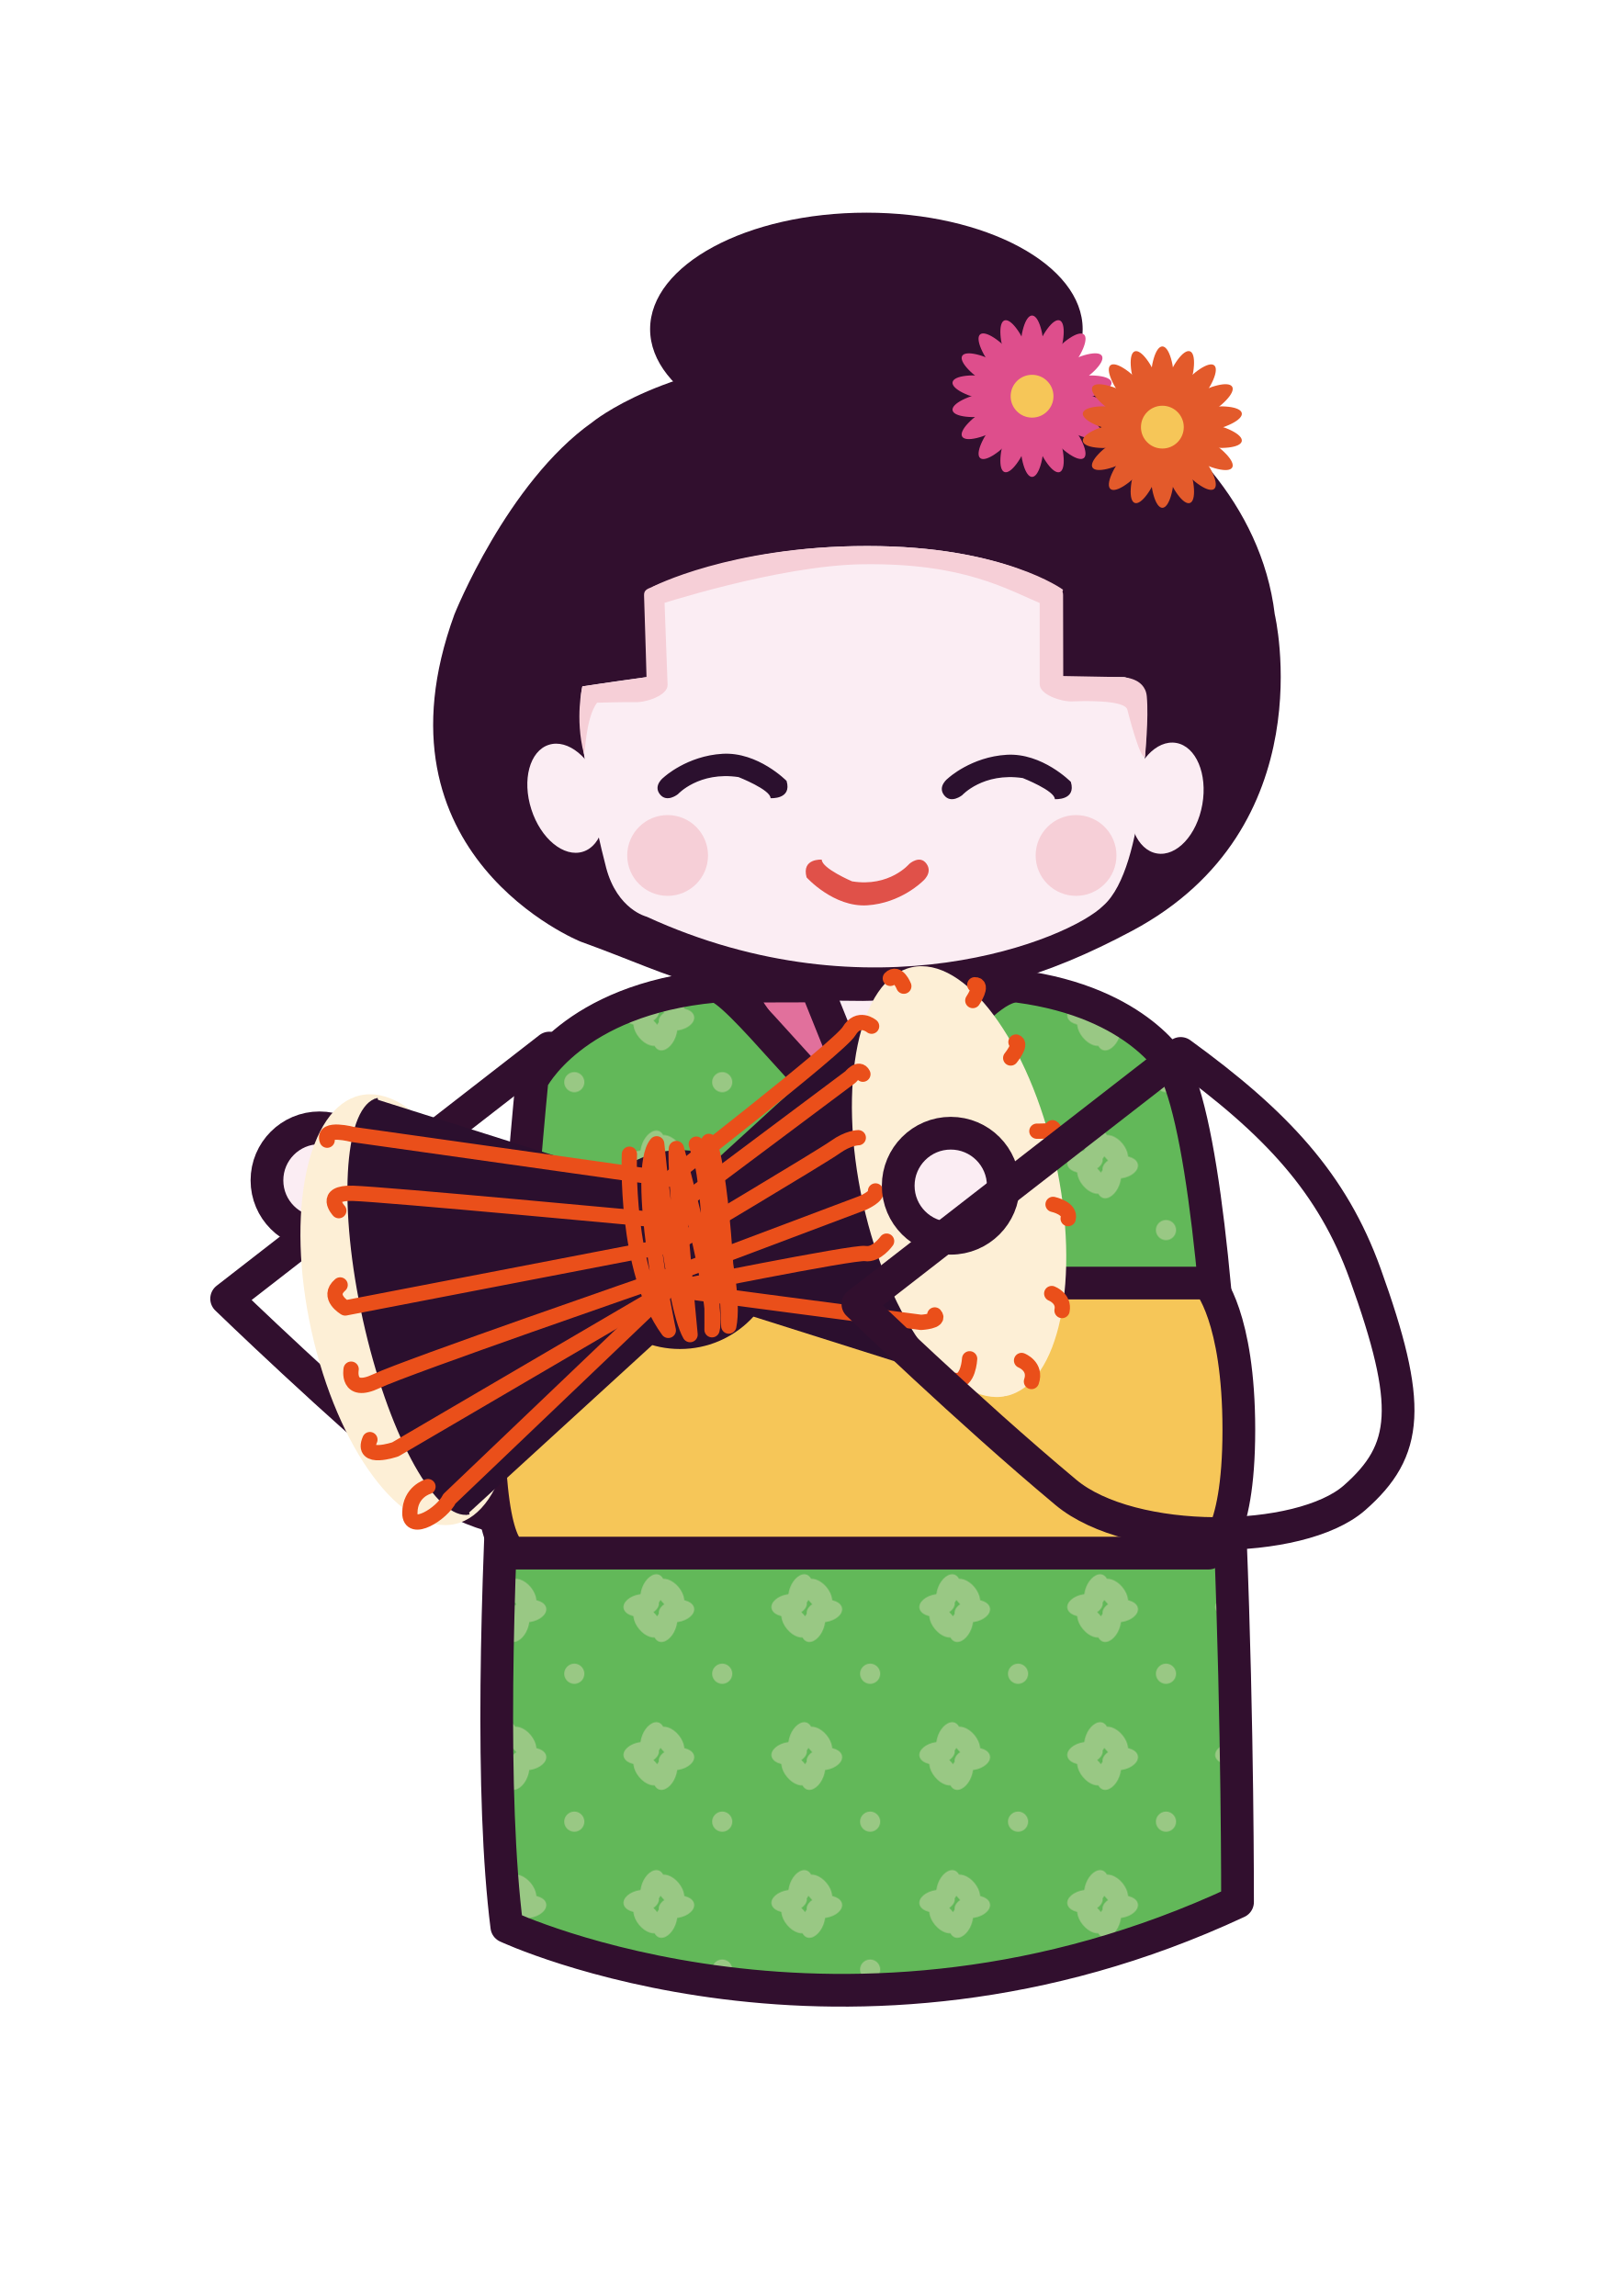
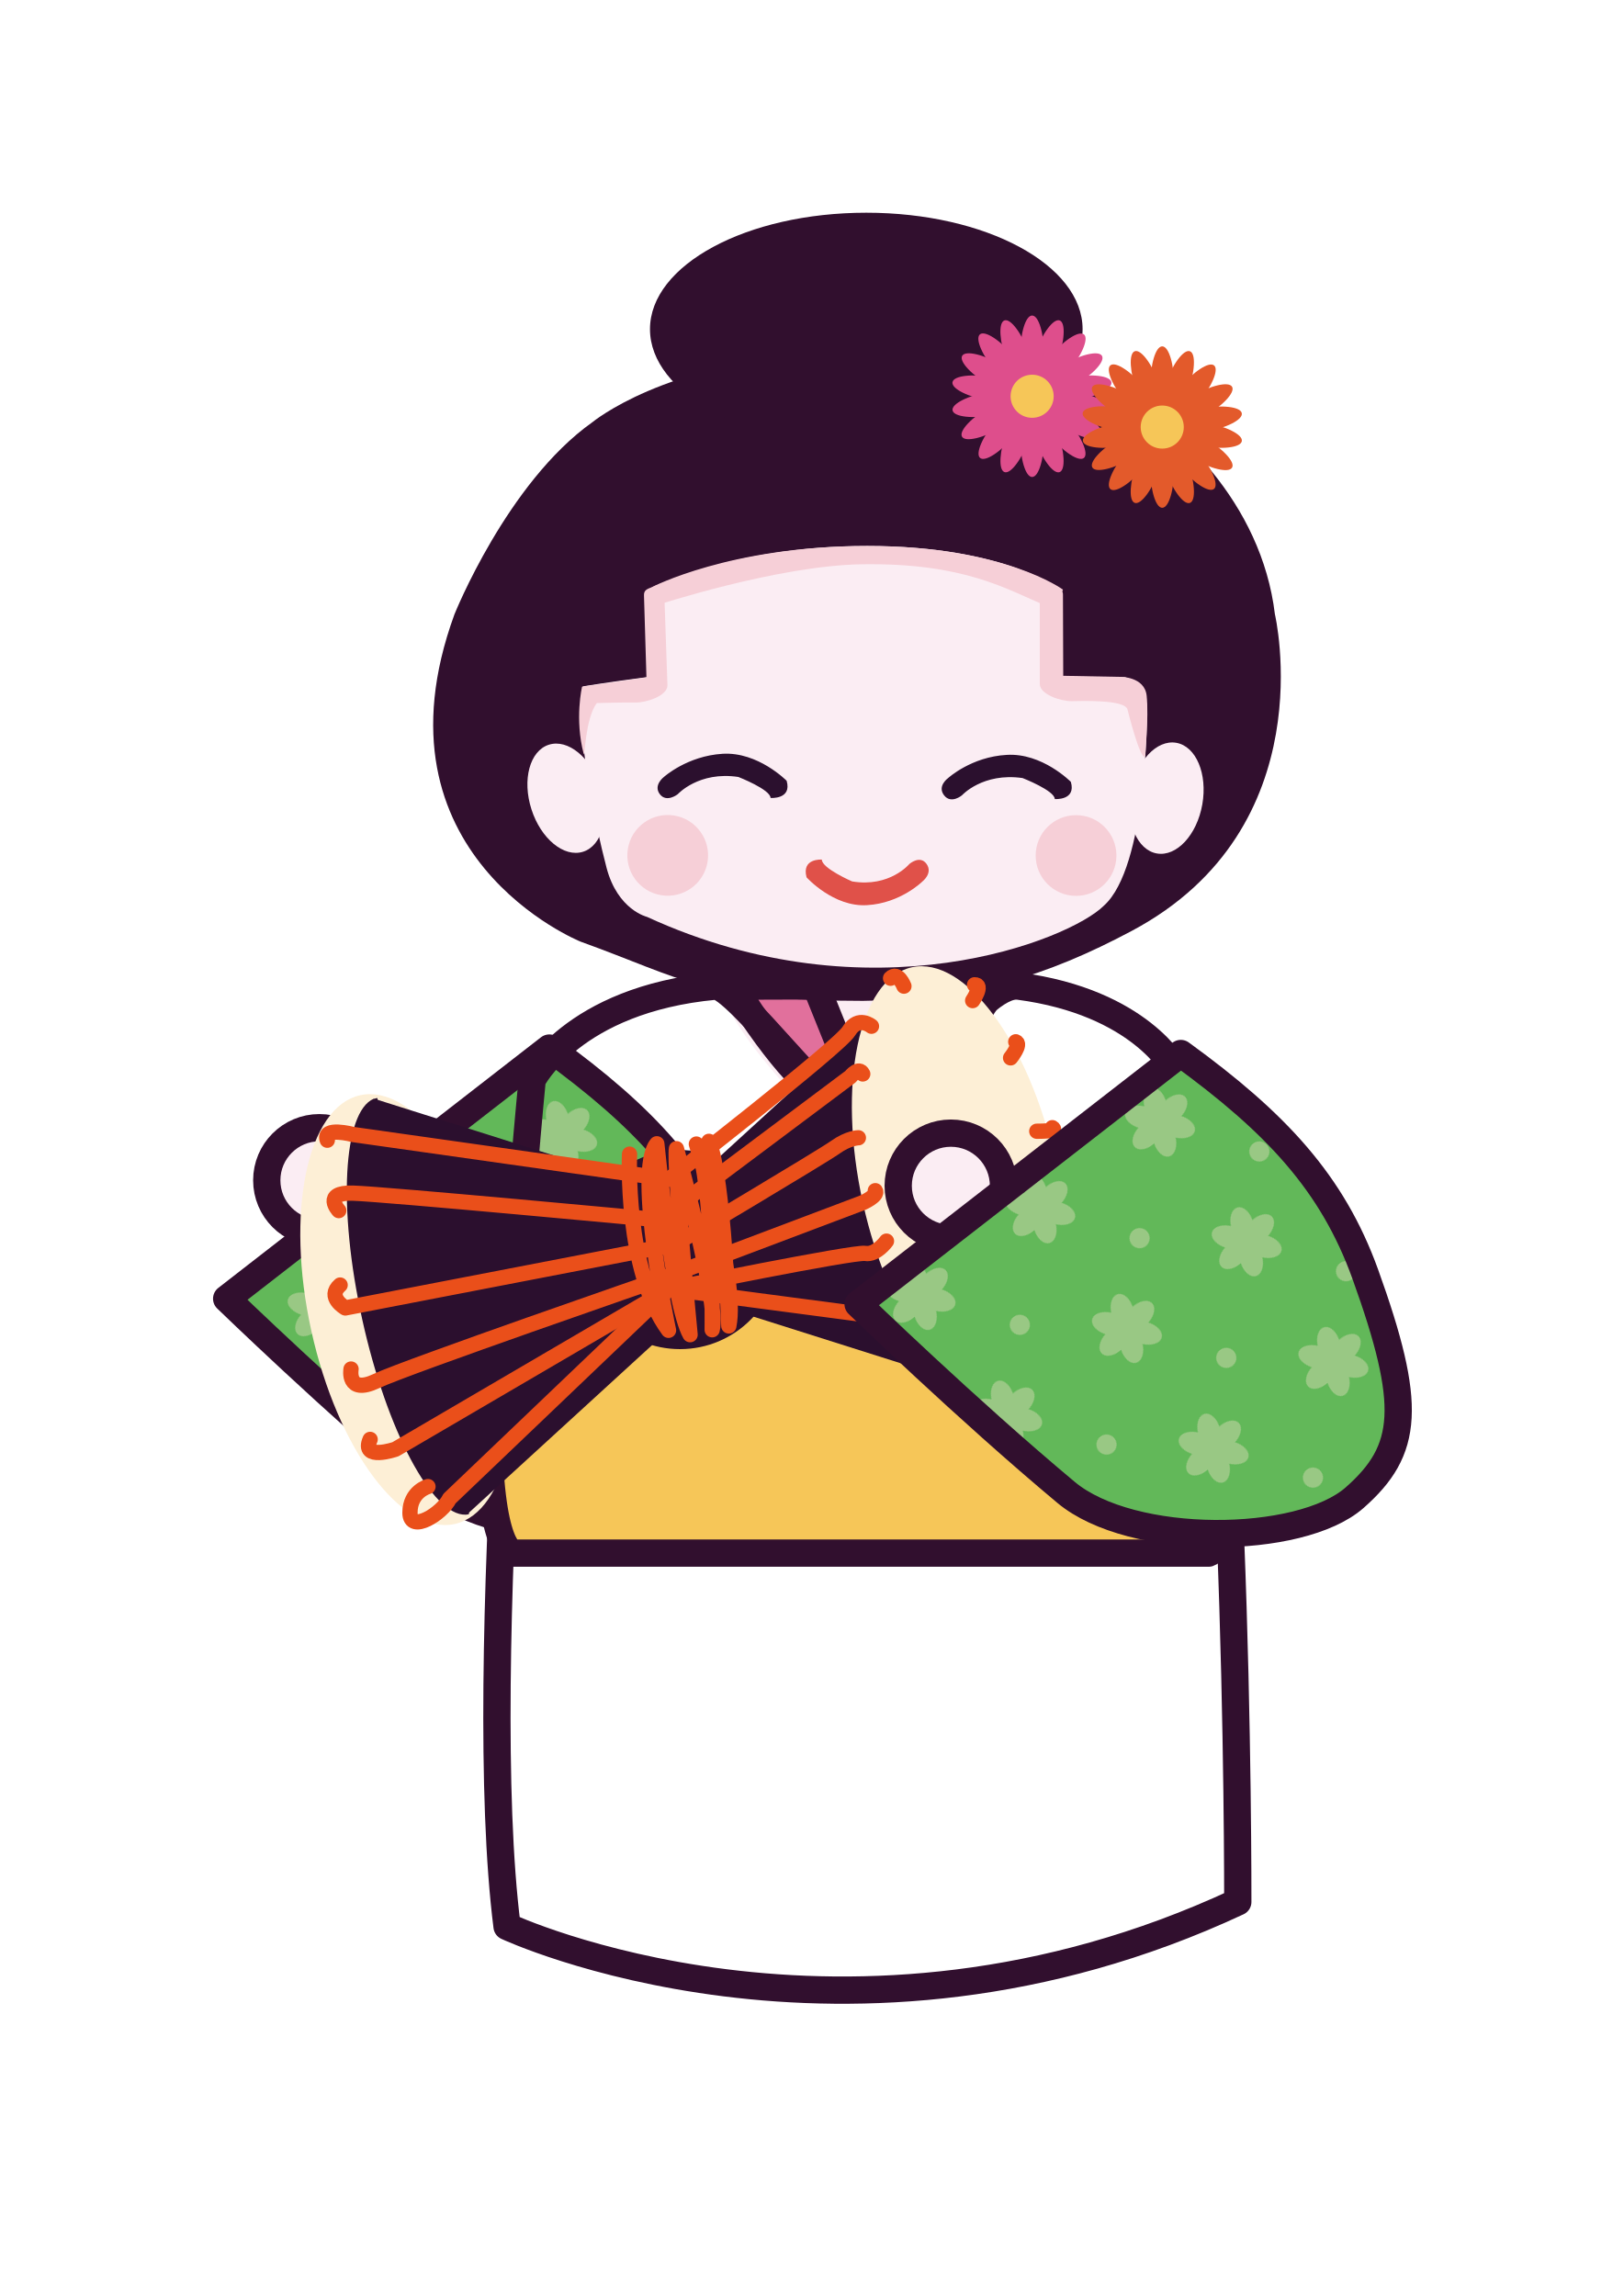
- <svg xmlns="http://www.w3.org/2000/svg" xmlns:xlink="http://www.w3.org/1999/xlink" version="1.1" id="Layer_1" x="0px" y="0px" viewBox="0 0 595.28 841.89" style="enable-background:new 0 0 595.28 841.89;" xml:space="preserve">
+ <svg xmlns="http://www.w3.org/2000/svg" xmlns:xlink="http://www.w3.org/1999/xlink" version="1.1" id="Layer_1" x="0px" y="0px" viewBox="0 0 595.3 841.9" style="enable-background:new 0 0 595.3 841.9;" xml:space="preserve">
  <style type="text/css">
	.st0{fill:none;}
	.st1{fill:#62B859;}
	.st2{fill:#99C884;}
- 	.st3{fill:url(#SVGID_1_);stroke:#310F2E;stroke-width:12;stroke-linecap:round;stroke-linejoin:round;stroke-miterlimit:10;}
+ 	.st3{fill:url(#SVGID_4_);stroke:#310F2E;stroke-width:10;stroke-linecap:round;stroke-linejoin:round;stroke-miterlimit:10;}
	.st4{fill:#FBEDF3;}
- 	.st5{fill:#E1709C;stroke:#310F2E;stroke-width:12;stroke-linecap:round;stroke-linejoin:round;stroke-miterlimit:10;}
- 	.st6{fill:url(#SVGID_2_);stroke:#310F2E;stroke-width:12;stroke-linecap:round;stroke-linejoin:round;stroke-miterlimit:10;}
- 	.st7{fill:#F6C658;stroke:#310F2E;stroke-width:12;stroke-linecap:round;stroke-linejoin:round;stroke-miterlimit:10;}
- 	.st8{fill:#310F2E;}
- 	.st9{fill:#F6CFD7;}
- 	.st10{fill:#2B102E;}
- 	.st11{fill:#E05149;}
- 	.st12{fill:#DE4E8C;}
- 	.st13{fill:#F6C658;}
- 	.st14{fill:#E35A2B;}
- 	.st15{fill:#FBEDF3;stroke:#310F2E;stroke-width:12;stroke-linecap:round;stroke-linejoin:round;stroke-miterlimit:10;}
- 	.st16{fill:#FDEFD6;}
- 	.st17{fill:#2B0F2E;}
- 	.st18{fill:none;stroke:#EA4F1A;stroke-width:5.6;stroke-linecap:round;stroke-linejoin:round;stroke-miterlimit:10;}
- 	.st19{fill:url(#SVGID_3_);stroke:#310F2E;stroke-width:12;stroke-linecap:round;stroke-linejoin:round;stroke-miterlimit:10;}
+ 	.st5{fill:#E1709C;stroke:#310F2E;stroke-width:10;stroke-linecap:round;stroke-linejoin:round;stroke-miterlimit:10;}
+ 	.st6{fill:#E1709C;stroke:#310F2E;stroke-width:12;stroke-linecap:round;stroke-linejoin:round;stroke-miterlimit:10;}
+ 	.st7{fill:url(#SVGID_5_);stroke:#310F2E;stroke-width:10;stroke-linecap:round;stroke-linejoin:round;stroke-miterlimit:10;}
+ 	.st8{fill:#F6C658;stroke:#310F2E;stroke-width:10;stroke-linecap:round;stroke-linejoin:round;stroke-miterlimit:10;}
+ 	.st9{fill:#310F2E;}
+ 	.st10{fill:#F6CFD7;}
+ 	.st11{fill:#2B102E;}
+ 	.st12{fill:#E05149;}
+ 	.st13{fill:#DE4E8C;}
+ 	.st14{fill:#F6C658;}
+ 	.st15{fill:#E35A2B;}
+ 	.st16{fill:#FBEDF3;stroke:#310F2E;stroke-width:10;stroke-linecap:round;stroke-linejoin:round;stroke-miterlimit:10;}
+ 	.st17{fill:#FDEFD6;}
+ 	.st18{fill:#2B0F2E;}
+ 	.st19{fill:none;stroke:#EA4F1A;stroke-width:5.6;stroke-linecap:round;stroke-linejoin:round;stroke-miterlimit:10;}
+ 	.st20{fill:url(#SVGID_6_);stroke:#310F2E;stroke-width:10;stroke-linecap:round;stroke-linejoin:round;stroke-miterlimit:10;}
</style>
-   <pattern width="54.23" height="54.23" patternUnits="userSpaceOnUse" id="New_Pattern_Swatch_1" viewBox="0 -54.23 54.23 54.23" style="overflow:visible;">
+   <pattern y="841.9" width="54.2" height="54.2" patternUnits="userSpaceOnUse" id="SVGID_1_" viewBox="0 -54.2 54.2 54.2" style="overflow:visible;">
    <g>
-       <rect y="-54.23" class="st0" width="54.23" height="54.23" />
-       <rect x="0" y="-54.23" class="st1" width="54.23" height="54.23" />
+       <rect y="-54.2" class="st0" width="54.2" height="54.2" />
      <g>
-         <ellipse transform="matrix(0.3546 -0.935 0.935 0.3546 49.8563 -13.8571)" class="st2" cx="14.89" cy="-43.04" rx="6.55" ry="4.06" />
-         <ellipse transform="matrix(0.987 -0.1604 0.1604 0.987 6.2307 1.2324)" class="st2" cx="10.75" cy="-37.97" rx="6.55" ry="4.06" />
-         <ellipse transform="matrix(0.7746 -0.6325 0.6325 0.7746 23.0842 1.089)" class="st2" cx="13.07" cy="-31.84" rx="4.06" ry="6.55" />
-         <ellipse transform="matrix(0.3546 -0.935 0.935 0.3546 41.3984 -1.6042)" class="st2" cx="19.54" cy="-30.79" rx="6.55" ry="4.06" />
-         <ellipse transform="matrix(0.987 -0.1604 0.1604 0.987 6.061 3.3349)" class="st2" cx="23.68" cy="-35.86" rx="6.55" ry="4.06" />
-         <ellipse transform="matrix(0.7746 -0.6325 0.6325 0.7746 31.3723 4.043)" class="st2" cx="21.36" cy="-41.99" rx="4.06" ry="6.55" />
+         <rect y="-54.2" class="st0" width="54.2" height="54.2" />
+         <rect y="-54.2" class="st1" width="54.2" height="54.2" />
+         <g>
+           <ellipse transform="matrix(0.3546 -0.935 0.935 0.3546 20.0741 6.7049)" class="st2" cx="14.9" cy="-11.2" rx="6.5" ry="4.1" />
+           <ellipse transform="matrix(0.9871 -0.1604 0.1604 0.9871 2.7477 1.5139)" class="st2" cx="10.8" cy="-16.3" rx="6.5" ry="4.1" />
+           <ellipse transform="matrix(0.7746 -0.6325 0.6325 0.7746 17.1067 3.2192)" class="st2" cx="13.1" cy="-22.4" rx="4.1" ry="6.6" />
+           <ellipse transform="matrix(0.3546 -0.935 0.935 0.3546 34.5248 3.1423)" class="st2" cx="19.5" cy="-23.4" rx="6.5" ry="4.1" />
+           <ellipse transform="matrix(0.9871 -0.1604 0.1604 0.9871 3.2538 3.5607)" class="st2" cx="23.7" cy="-18.4" rx="6.5" ry="4.1" />
+           <ellipse transform="matrix(0.7746 -0.6325 0.6325 0.7746 12.5547 10.7506)" class="st2" cx="21.4" cy="-12.2" rx="4.1" ry="6.6" />
+         </g>
+         <circle class="st2" cx="40.4" cy="-41.4" r="3.7" />
      </g>
-       <circle class="st2" cx="40.44" cy="-12.86" r="3.69" />
    </g>
  </pattern>
-   <pattern id="SVGID_1_" xlink:href="#New_Pattern_Swatch_1" patternTransform="matrix(0.81 -0.5864 -0.5864 -0.81 -5501.482 -17232.695)">
+   <pattern y="841.9" width="54.2" height="54.2" patternUnits="userSpaceOnUse" id="SVGID_2_" viewBox="0 -54.2 54.2 54.2" style="overflow:visible;">
+     <g>
+       <rect y="-54.2" class="st0" width="54.2" height="54.2" />
+       <g>
+         <rect y="-54.2" class="st0" width="54.2" height="54.2" />
+         <rect y="-54.2" class="st1" width="54.2" height="54.2" />
+         <g>
+           <ellipse transform="matrix(0.3546 -0.935 0.935 0.3546 20.0741 6.7049)" class="st2" cx="14.9" cy="-11.2" rx="6.5" ry="4.1" />
+           <ellipse transform="matrix(0.9871 -0.1604 0.1604 0.9871 2.7477 1.5139)" class="st2" cx="10.8" cy="-16.3" rx="6.5" ry="4.1" />
+           <ellipse transform="matrix(0.7746 -0.6325 0.6325 0.7746 17.1067 3.2192)" class="st2" cx="13.1" cy="-22.4" rx="4.1" ry="6.6" />
+           <ellipse transform="matrix(0.3546 -0.935 0.935 0.3546 34.5248 3.1423)" class="st2" cx="19.5" cy="-23.4" rx="6.5" ry="4.1" />
+           <ellipse transform="matrix(0.9871 -0.1604 0.1604 0.9871 3.2538 3.5607)" class="st2" cx="23.7" cy="-18.4" rx="6.5" ry="4.1" />
+           <ellipse transform="matrix(0.7746 -0.6325 0.6325 0.7746 12.5547 10.7506)" class="st2" cx="21.4" cy="-12.2" rx="4.1" ry="6.6" />
+         </g>
+         <circle class="st2" cx="40.4" cy="-41.4" r="3.7" />
+       </g>
+     </g>
+   </pattern>
+   <pattern y="841.9" width="54.2" height="54.2" patternUnits="userSpaceOnUse" id="SVGID_3_" viewBox="0 -54.2 54.2 54.2" style="overflow:visible;">
+     <g>
+       <rect y="-54.2" class="st0" width="54.2" height="54.2" />
+       <g>
+         <rect y="-54.2" class="st0" width="54.2" height="54.2" />
+         <rect y="-54.2" class="st1" width="54.2" height="54.2" />
+         <g>
+           <ellipse transform="matrix(0.3546 -0.935 0.935 0.3546 20.0741 6.7049)" class="st2" cx="14.9" cy="-11.2" rx="6.5" ry="4.1" />
+           <ellipse transform="matrix(0.9871 -0.1604 0.1604 0.9871 2.7477 1.5139)" class="st2" cx="10.8" cy="-16.3" rx="6.5" ry="4.1" />
+           <ellipse transform="matrix(0.7746 -0.6325 0.6325 0.7746 17.1067 3.2192)" class="st2" cx="13.1" cy="-22.4" rx="4.1" ry="6.6" />
+           <ellipse transform="matrix(0.3546 -0.935 0.935 0.3546 34.5248 3.1423)" class="st2" cx="19.5" cy="-23.4" rx="6.5" ry="4.1" />
+           <ellipse transform="matrix(0.9871 -0.1604 0.1604 0.9871 3.2538 3.5607)" class="st2" cx="23.7" cy="-18.4" rx="6.5" ry="4.1" />
+           <ellipse transform="matrix(0.7746 -0.6325 0.6325 0.7746 12.5547 10.7506)" class="st2" cx="21.4" cy="-12.2" rx="4.1" ry="6.6" />
+         </g>
+         <circle class="st2" cx="40.4" cy="-41.4" r="3.7" />
+       </g>
+     </g>
+   </pattern>
+   <pattern id="SVGID_4_" xlink:href="#SVGID_1_" patternTransform="matrix(0.81 -0.5864 0.5864 0.81 -1864.154 12004.44)">
</pattern>
-   <path class="st3" d="M265.14,547.25c19.87-17.45,21.29-33.84,3.92-82.11c-11.95-33.2-32.47-55.31-67.64-80.84l-118.33,91.9  c0,0,39.74,38.55,76.25,69.05C183.47,565.42,245.27,564.7,265.14,547.25z" />
-   <path class="st4" d="M363.8,361.61c0,0-76.76,2.59-94.86,0s37.51,62.02,48.98,60.96C329.4,421.52,362.82,379.56,363.8,361.61z" />
-   <path class="st5" d="M268.94,361.61l30.24-0.08l17.17,42.72C316.35,404.26,304.64,418.85,268.94,361.61" />
-   <path class="st5" d="M363.76,361.61l-30.24-0.08l-17.17,42.72C316.35,404.26,328.06,418.85,363.76,361.61" />
-   <pattern id="SVGID_2_" xlink:href="#New_Pattern_Swatch_1" patternTransform="matrix(1 0 0 1 7.4286 -78.4106)">
+   <path class="st3" d="M265.1,547.2c19.9-17.5,21.3-33.8,3.9-82.1c-12-33.2-32.5-55.3-67.6-80.8L83.1,476.2c0,0,39.7,38.5,76.2,69  C183.5,565.4,245.3,564.7,265.1,547.2z" />
+   <path class="st4" d="M363.8,361.6c0,0-76.8,2.6-94.9,0s37.5,62,49,61C329.4,421.5,362.8,379.6,363.8,361.6z" />
+   <path class="st5" d="M268.9,361.6l30.2-0.1l17.2,42.7C316.4,404.3,304.6,418.9,268.9,361.6" />
+   <path class="st6" d="M363.8,361.6l-30.2-0.1l-17.2,42.7C316.4,404.3,328.1,418.9,363.8,361.6" />
+   <pattern id="SVGID_5_" xlink:href="#SVGID_2_" patternTransform="matrix(1 0 0 -1 17.6686 -16218.52)">
</pattern>
-   <path class="st6" d="M195.05,396.05c0,0-21.31,215.23-9.24,310.39c0,0,124.06,58.11,267.89-9.01c0,0,0.52-255.17-22.98-305.37  c0,0-12.73-24.46-57.33-30.39c-15.08-2-43.28,47.97-59.91,47.97c-8.21,0-43.96-48.69-51.42-48  C209.67,366.48,195.05,396.05,195.05,396.05z" />
-   <path class="st7" d="M443.1,569.49H188.14c0,0-9,0-9-49.51s9-49.51,9-49.51H443.1c0,0,11.08,12.21,11.08,53.82  C454.18,565.89,443.1,569.49,443.1,569.49z" />
-   <path id="hair_5_" class="st8" d="M166.59,225.3c0,0,19.26-48.35,50.55-70.47c0,0,26.89-22.29,82.04-24.37  c48.41-1.83,79.57-3.21,106.28,10.74c25.92,13.54,57.02,43.36,61.89,84.09c0,0,18.55,78.26-52.35,116.05  c-31.3,16.69-59.21,25.31-98.65,25.67c-58.36,0-65.51-8-103.49-21.74C212.86,345.27,134.29,313.78,166.59,225.3z" />
-   <path id="face_5_" class="st4" d="M237.05,248.28v-31.66c0,0,29.71-16.41,80.87-16.41s71.3,16.41,71.3,16.41v31.66h22.98  c0,0,9,1.46,8.17,13.79c0,0,0.05,55.92-15.83,69.96c-12.49,12.49-85.28,41.87-167.49,4.09c0,0-10.72-2.55-14.81-17.87  c-4.09-15.32-11.8-53.19-8.74-66.56C213.51,251.67,222.46,250.25,237.05,248.28z" />
-   <path class="st9" d="M243.36,213.6c0,0-0.92,0.31-4.35,1.66c-1.77,0.7-2.96,1.15-2.89,3.06l0.93,29.96l-23.55,3.39  c0,0-2.78,11.68,0.56,24.69c0.43,1.66,0.46-13.02,4.84-18.7c0,0,10.97-0.3,14.06-0.19c3.88,0.14,11.79-2.45,11.79-6.29L243.36,213.6  z" />
-   <path class="st9" d="M381.17,211.9c0,0,3,1.29,5.74,3.09c1.59,1.05,2.89,1.35,2.83,3.25l0.06,29.64l20.92,0.39  c0,0,9.01-0.25,9.71,7.02c0.76,7.93-0.65,22.17-0.65,22.17c-1.78,1.42-6.44-17.1-6.44-17.1c-0.64-4.03-18-3.25-20.38-3.17  c-3.88,0.14-11.79-2.45-11.79-6.29V211.9z" />
-   <circle class="st9" cx="244.76" cy="313.68" r="14.81" />
-   <circle class="st9" cx="394.5" cy="313.68" r="14.81" />
-   <path id="eyes_3_" class="st10" d="M264.88,276.4c13.02-0.77,23.49,9.94,23.49,9.94c2.05,6.89-5.87,6.33-5.87,6.33  c0-3.12-11.75-7.73-11.75-7.73c-14.55-2.17-22.21,6.27-22.21,6.27s-4.08,3.32-6.64,0s1.53-6.26,1.53-6.26  S251.86,277.16,264.88,276.4z M347.65,285.31c0,0-4.08,2.94-1.53,6.26s6.64,0,6.64,0s7.65-8.44,22.21-6.27  c0,0,11.75,4.61,11.75,7.73c0,0,7.92,0.56,5.87-6.33c0,0-10.47-10.7-23.49-9.94C356.07,277.52,347.65,285.31,347.65,285.31z" />
-   <path id="mouse_3_" class="st11" d="M338.23,323.17c0,0,3.87-3.03,1.45-6.44c-2.42-3.42-6.28,0-6.28,0s-7.25,8.68-21.02,6.44  c0,0-11.11-4.75-11.11-7.96c0,0-7.49-0.58-5.56,6.51c0,0,9.9,11.02,22.23,10.24C330.25,331.18,338.23,323.17,338.23,323.17z" />
-   <ellipse transform="matrix(0.9522 -0.3055 0.3055 0.9522 -79.499 77.382)" class="st4" cx="207.48" cy="292.69" rx="13.32" ry="20.57" />
-   <ellipse transform="matrix(0.1736 -0.9848 0.9848 0.1736 65.1848 663.0562)" class="st4" cx="427.69" cy="292.69" rx="20.57" ry="13.32" />
-   <ellipse class="st8" cx="317.63" cy="120.69" rx="79.29" ry="42.71" />
+   <path class="st7" d="M195.1,396c0,0-21.3,215.2-9.2,310.4c0,0,124.1,58.1,267.9-9c0,0,0.5-255.2-23-305.4c0,0-12.7-24.5-57.3-30.4  c-15.1-2-43.3,48-59.9,48c-8.2,0-44-48.7-51.4-48C209.7,366.5,195.1,396,195.1,396z" />
+   <path class="st8" d="M443.1,569.5h-255c0,0-9,0-9-49.5s9-49.5,9-49.5h255c0,0,11.1,12.2,11.1,53.8  C454.2,565.9,443.1,569.5,443.1,569.5z" />
+   <path id="hair_5_" class="st9" d="M166.6,225.3c0,0,19.3-48.3,50.6-70.5c0,0,26.9-22.3,82-24.4c48.4-1.8,79.6-3.2,106.3,10.7  c25.9,13.5,57,43.4,61.9,84.1c0,0,18.5,78.3-52.4,116.1c-31.3,16.7-59.2,25.3-98.6,25.7c-58.4,0-65.5-8-103.5-21.7  C212.9,345.3,134.3,313.8,166.6,225.3z" />
+   <path id="face_5_" class="st4" d="M237.1,248.3v-31.7c0,0,29.7-16.4,80.9-16.4s71.3,16.4,71.3,16.4v31.7h23c0,0,9,1.5,8.2,13.8  c0,0,0,55.9-15.8,70c-12.5,12.5-85.3,41.9-167.5,4.1c0,0-10.7-2.5-14.8-17.9s-11.8-53.2-8.7-66.6  C213.5,251.7,222.5,250.2,237.1,248.3z" />
+   <path class="st10" d="M243.4,213.6c0,0-0.9,0.3-4.4,1.7c-1.8,0.7-3,1.1-2.9,3.1l0.9,30l-23.6,3.4c0,0-2.8,11.7,0.6,24.7  c0.4,1.7,0.5-13,4.8-18.7c0,0,11-0.3,14.1-0.2c3.9,0.1,11.8-2.4,11.8-6.3L243.4,213.6z" />
+   <path class="st10" d="M381.2,211.9c0,0,3,1.3,5.7,3.1c1.6,1.1,2.9,1.4,2.8,3.2l0.1,29.6l20.9,0.4c0,0,9-0.2,9.7,7  c0.8,7.9-0.6,22.2-0.6,22.2c-1.8,1.4-6.4-17.1-6.4-17.1c-0.6-4-18-3.2-20.4-3.2c-3.9,0.1-11.8-2.4-11.8-6.3L381.2,211.9L381.2,211.9  z" />
+   <ellipse transform="matrix(0.1602 -0.9871 0.9871 0.1602 -104.0758 505.0336)" class="st10" cx="244.8" cy="313.7" rx="14.8" ry="14.8" />
+   <circle class="st10" cx="394.5" cy="313.7" r="14.8" />
+   <path id="eyes_3_" class="st11" d="M264.9,276.4c13-0.8,23.5,9.9,23.5,9.9c2,6.9-5.9,6.3-5.9,6.3c0-3.1-11.8-7.7-11.8-7.7  c-14.5-2.2-22.2,6.3-22.2,6.3s-4.1,3.3-6.6,0s1.5-6.3,1.5-6.3S251.9,277.2,264.9,276.4z M347.6,285.3c0,0-4.1,2.9-1.5,6.3  s6.6,0,6.6,0s7.6-8.4,22.2-6.3c0,0,11.8,4.6,11.8,7.7c0,0,7.9,0.6,5.9-6.3c0,0-10.5-10.7-23.5-9.9  C356.1,277.5,347.6,285.3,347.6,285.3z" />
+   <path id="mouse_3_" class="st12" d="M338.2,323.2c0,0,3.9-3,1.5-6.4c-2.4-3.4-6.3,0-6.3,0s-7.2,8.7-21,6.4c0,0-11.1-4.8-11.1-8  c0,0-7.5-0.6-5.6,6.5c0,0,9.9,11,22.2,10.2C330.2,331.2,338.2,323.2,338.2,323.2z" />
+   <ellipse transform="matrix(0.9522 -0.3055 0.3055 0.9522 -79.499 77.3777)" class="st4" cx="207.5" cy="292.7" rx="13.3" ry="20.6" />
+   <ellipse transform="matrix(0.1736 -0.9848 0.9848 0.1736 65.1937 663.0474)" class="st4" cx="427.7" cy="292.7" rx="20.6" ry="13.3" />
+   <ellipse class="st9" cx="317.6" cy="120.7" rx="79.3" ry="42.7" />
  <g>
    <g>
-       <ellipse class="st12" cx="378.37" cy="130.49" rx="4.44" ry="14.79" />
-       <ellipse transform="matrix(0.9397 -0.342 0.342 0.9397 -22.4222 135.6039)" class="st12" cx="373.31" cy="131.38" rx="4.44" ry="14.79" />
-       <ellipse transform="matrix(0.766 -0.6428 0.6428 0.766 0.1949 268.4397)" class="st12" cx="368.86" cy="133.95" rx="4.44" ry="14.79" />
-       <ellipse transform="matrix(0.5 -0.866 0.866 0.5 63.3659 385.529)" class="st12" cx="365.56" cy="137.89" rx="4.44" ry="14.79" />
-       <ellipse transform="matrix(0.1736 -0.9848 0.9848 0.1736 160.0819 476.2102)" class="st12" cx="363.8" cy="142.72" rx="4.44" ry="14.79" />
-       <ellipse transform="matrix(0.9848 -0.1736 0.1736 0.9848 -20.1476 65.4201)" class="st12" cx="363.8" cy="147.85" rx="14.79" ry="4.44" />
-       <ellipse transform="matrix(0.866 -0.5 0.5 0.866 -27.3651 203.2359)" class="st12" cx="365.56" cy="152.68" rx="14.79" ry="4.44" />
-       <ellipse transform="matrix(0.6428 -0.766 0.766 0.6428 11.7865 338.5115)" class="st12" cx="368.86" cy="156.62" rx="14.79" ry="4.44" />
-       <ellipse transform="matrix(0.342 -0.9397 0.9397 0.342 96.0459 455.541)" class="st12" cx="373.31" cy="159.19" rx="14.79" ry="4.44" />
-       <ellipse class="st12" cx="378.37" cy="160.08" rx="4.44" ry="14.79" />
-       <ellipse transform="matrix(0.9397 -0.342 0.342 0.9397 -31.3212 140.7418)" class="st12" cx="383.43" cy="159.19" rx="4.44" ry="14.79" />
-       <ellipse transform="matrix(0.766 -0.6428 0.6428 0.766 -9.9248 285.9674)" class="st12" cx="387.88" cy="156.62" rx="4.44" ry="14.79" />
-       <ellipse transform="matrix(0.5 -0.866 0.866 0.5 63.3659 415.1168)" class="st12" cx="391.18" cy="152.68" rx="4.44" ry="14.79" />
-       <ellipse transform="matrix(0.1736 -0.9848 0.9848 0.1736 179.1006 509.1515)" class="st12" cx="392.94" cy="147.85" rx="4.44" ry="14.79" />
-       <ellipse transform="matrix(0.9848 -0.1736 0.1736 0.9848 -18.8127 70.4018)" class="st12" cx="392.94" cy="142.72" rx="14.79" ry="4.44" />
-       <ellipse transform="matrix(0.866 -0.5 0.5 0.866 -16.5352 214.0658)" class="st12" cx="391.18" cy="137.89" rx="14.79" ry="4.44" />
-       <ellipse transform="matrix(0.6428 -0.766 0.766 0.6428 35.943 344.9843)" class="st12" cx="387.88" cy="133.95" rx="14.79" ry="4.44" />
-       <ellipse transform="matrix(0.342 -0.9397 0.9397 0.342 128.831 446.7562)" class="st12" cx="383.43" cy="131.38" rx="14.79" ry="4.44" />
+       <ellipse class="st13" cx="378.4" cy="130.5" rx="4.4" ry="14.8" />
+       <ellipse transform="matrix(0.9397 -0.342 0.342 0.9397 -22.4247 135.5945)" class="st13" cx="373.3" cy="131.4" rx="4.4" ry="14.8" />
+       <ellipse transform="matrix(0.766 -0.6428 0.6428 0.766 0.202 268.4394)" class="st13" cx="368.8" cy="133.9" rx="4.4" ry="14.8" />
+       <ellipse transform="matrix(0.5 -0.866 0.866 0.5 63.3521 385.5287)" class="st13" cx="365.6" cy="137.9" rx="4.4" ry="14.8" />
+       <ellipse transform="matrix(0.1736 -0.9848 0.9848 0.1736 160.0844 476.2046)" class="st13" cx="363.8" cy="142.7" rx="4.4" ry="14.8" />
+       <ellipse transform="matrix(0.9848 -0.1736 0.1736 0.9848 -20.1463 65.4001)" class="st13" cx="363.8" cy="147.9" rx="14.8" ry="4.4" />
+       <ellipse transform="matrix(0.866 -0.5 0.5 0.866 -27.3634 203.2347)" class="st13" cx="365.5" cy="152.7" rx="14.8" ry="4.4" />
+       <ellipse transform="matrix(0.6428 -0.766 0.766 0.6428 11.7614 338.5038)" class="st13" cx="368.9" cy="156.6" rx="14.8" ry="4.4" />
+       <ellipse transform="matrix(0.342 -0.9397 0.9397 0.342 96.0515 455.5417)" class="st13" cx="373.3" cy="159.2" rx="14.8" ry="4.4" />
+       <ellipse class="st13" cx="378.4" cy="160.1" rx="4.4" ry="14.8" />
+       <ellipse transform="matrix(0.9397 -0.342 0.342 0.9397 -31.3254 140.7331)" class="st13" cx="383.4" cy="159.2" rx="4.4" ry="14.8" />
+       <ellipse transform="matrix(0.766 -0.6428 0.6428 0.766 -9.9179 285.9706)" class="st13" cx="387.9" cy="156.6" rx="4.4" ry="14.8" />
+       <ellipse transform="matrix(0.5 -0.866 0.866 0.5 63.3474 415.1123)" class="st13" cx="391.2" cy="152.7" rx="4.4" ry="14.8" />
+       <ellipse transform="matrix(0.1736 -0.9848 0.9848 0.1736 179.1001 509.1351)" class="st13" cx="392.9" cy="147.9" rx="4.4" ry="14.8" />
+       <ellipse transform="matrix(0.9848 -0.1736 0.1736 0.9848 -18.8134 70.3812)" class="st13" cx="392.9" cy="142.7" rx="14.8" ry="4.4" />
+       <ellipse transform="matrix(0.866 -0.5 0.5 0.866 -16.5362 214.0646)" class="st13" cx="391.2" cy="137.9" rx="14.8" ry="4.4" />
+       <ellipse transform="matrix(0.6428 -0.766 0.766 0.6428 35.9188 344.9745)" class="st13" cx="387.9" cy="134" rx="14.8" ry="4.4" />
+       <ellipse transform="matrix(0.342 -0.9397 0.9397 0.342 128.8347 446.7489)" class="st13" cx="383.4" cy="131.4" rx="14.8" ry="4.4" />
    </g>
-     <circle class="st13" cx="378.37" cy="145.28" r="7.85" />
+     <circle class="st14" cx="378.4" cy="145.3" r="7.9" />
  </g>
  <g>
    <g>
-       <ellipse class="st14" cx="426.14" cy="141.82" rx="4.44" ry="14.79" />
-       <ellipse transform="matrix(0.9397 -0.342 0.342 0.9397 -23.4174 152.6254)" class="st14" cx="421.08" cy="142.72" rx="4.44" ry="14.79" />
-       <ellipse transform="matrix(0.766 -0.6428 0.6428 0.766 4.0862 301.7965)" class="st14" cx="416.63" cy="145.28" rx="4.44" ry="14.79" />
-       <ellipse transform="matrix(0.5 -0.866 0.866 0.5 77.4361 432.5648)" class="st14" cx="413.33" cy="149.22" rx="4.44" ry="14.79" />
-       <ellipse transform="matrix(0.1736 -0.9848 0.9848 0.1736 188.3956 532.6187)" class="st14" cx="411.57" cy="154.05" rx="4.44" ry="14.79" />
-       <ellipse transform="matrix(0.9848 -0.1736 0.1736 0.9848 -21.3898 73.8873)" class="st14" cx="411.57" cy="159.19" rx="14.79" ry="4.44" />
-       <ellipse transform="matrix(0.866 -0.5 0.5 0.866 -26.6316 228.6389)" class="st14" cx="413.33" cy="164.01" rx="14.79" ry="4.44" />
-       <ellipse transform="matrix(0.6428 -0.766 0.766 0.6428 20.1688 379.1531)" class="st14" cx="416.63" cy="167.95" rx="14.79" ry="4.44" />
-       <ellipse transform="matrix(0.342 -0.9397 0.9397 0.342 116.8278 507.8862)" class="st14" cx="421.08" cy="170.52" rx="14.79" ry="4.44" />
-       <ellipse class="st14" cx="426.14" cy="171.41" rx="4.44" ry="14.79" />
-       <ellipse transform="matrix(0.9397 -0.342 0.342 0.9397 -32.3164 157.7633)" class="st14" cx="431.2" cy="170.52" rx="4.44" ry="14.79" />
-       <ellipse transform="matrix(0.766 -0.6428 0.6428 0.766 -6.0334 319.3242)" class="st14" cx="435.65" cy="167.95" rx="4.44" ry="14.79" />
-       <ellipse transform="matrix(0.5 -0.866 0.866 0.5 77.4361 462.1526)" class="st14" cx="438.95" cy="164.01" rx="4.44" ry="14.79" />
-       <ellipse transform="matrix(0.1736 -0.9848 0.9848 0.1736 207.4142 565.5599)" class="st14" cx="440.71" cy="159.19" rx="4.44" ry="14.79" />
-       <ellipse transform="matrix(0.9848 -0.1736 0.1736 0.9848 -20.0549 78.869)" class="st14" cx="440.71" cy="154.05" rx="14.79" ry="4.44" />
-       <ellipse transform="matrix(0.866 -0.5 0.5 0.866 -15.8017 239.4688)" class="st14" cx="438.95" cy="149.22" rx="14.79" ry="4.44" />
-       <ellipse transform="matrix(0.6428 -0.766 0.766 0.6428 44.3253 385.6259)" class="st14" cx="435.65" cy="145.28" rx="14.79" ry="4.44" />
-       <ellipse transform="matrix(0.342 -0.9397 0.9397 0.342 149.6129 499.1014)" class="st14" cx="431.2" cy="142.72" rx="14.79" ry="4.44" />
+       <ellipse class="st15" cx="426.1" cy="141.8" rx="4.4" ry="14.8" />
+       <ellipse transform="matrix(0.9397 -0.342 0.342 0.9397 -23.4224 152.6166)" class="st15" cx="421.1" cy="142.7" rx="4.4" ry="14.8" />
+       <ellipse transform="matrix(0.766 -0.6428 0.6428 0.766 4.0958 301.795)" class="st15" cx="416.6" cy="145.3" rx="4.4" ry="14.8" />
+       <ellipse transform="matrix(0.5 -0.866 0.866 0.5 77.4213 432.5617)" class="st15" cx="413.3" cy="149.2" rx="4.4" ry="14.8" />
+       <ellipse transform="matrix(0.1736 -0.9848 0.9848 0.1736 188.3974 532.608)" class="st15" cx="411.6" cy="154" rx="4.4" ry="14.8" />
+       <ellipse transform="matrix(0.9848 -0.1736 0.1736 0.9848 -21.3899 73.8654)" class="st15" cx="411.6" cy="159.2" rx="14.8" ry="4.4" />
+       <ellipse transform="matrix(0.866 -0.5 0.5 0.866 -26.6285 228.6369)" class="st15" cx="413.3" cy="164" rx="14.8" ry="4.4" />
+       <ellipse transform="matrix(0.6428 -0.766 0.766 0.6428 20.1421 379.1426)" class="st15" cx="416.6" cy="168" rx="14.8" ry="4.4" />
+       <ellipse transform="matrix(0.342 -0.9397 0.9397 0.342 116.8341 507.883)" class="st15" cx="421.1" cy="170.5" rx="14.8" ry="4.4" />
+       <ellipse class="st15" cx="426.1" cy="171.4" rx="4.4" ry="14.8" />
+       <ellipse transform="matrix(0.9397 -0.342 0.342 0.9397 -32.3201 157.7534)" class="st15" cx="431.2" cy="170.5" rx="4.4" ry="14.8" />
+       <ellipse transform="matrix(0.766 -0.6428 0.6428 0.766 -6.0241 319.3262)" class="st15" cx="435.6" cy="167.9" rx="4.4" ry="14.8" />
+       <ellipse transform="matrix(0.5 -0.866 0.866 0.5 77.4166 462.1453)" class="st15" cx="438.9" cy="164" rx="4.4" ry="14.8" />
+       <ellipse transform="matrix(0.1736 -0.9848 0.9848 0.1736 207.4195 565.5494)" class="st15" cx="440.7" cy="159.2" rx="4.4" ry="14.8" />
+       <ellipse transform="matrix(0.9848 -0.1736 0.1736 0.9848 -20.0553 78.8461)" class="st15" cx="440.7" cy="154.1" rx="14.8" ry="4.4" />
+       <ellipse transform="matrix(0.866 -0.5 0.5 0.866 -15.8013 239.4668)" class="st15" cx="438.9" cy="149.2" rx="14.8" ry="4.4" />
+       <ellipse transform="matrix(0.6428 -0.766 0.766 0.6428 44.2995 385.6134)" class="st15" cx="435.6" cy="145.3" rx="14.8" ry="4.4" />
+       <ellipse transform="matrix(0.342 -0.9397 0.9397 0.342 149.6204 499.1012)" class="st15" cx="431.2" cy="142.7" rx="14.8" ry="4.4" />
    </g>
-     <circle class="st13" cx="426.14" cy="156.62" r="7.85" />
+     <circle class="st14" cx="426.1" cy="156.6" r="7.9" />
  </g>
-   <path class="st9" d="M239.02,215.26c0,0,28.66-15.05,78.91-15.05s71.8,16.03,71.8,16.03s-2.19,7.58-6.3,5.86  c-14.34-6-29.67-15.69-67.08-15.2c-31.19,0.41-76.08,15.2-76.08,15.2L239.02,215.26z" />
-   <circle class="st15" cx="117.13" cy="432.81" r="19.26" />
+   <path class="st10" d="M239,215.3c0,0,28.7-15.1,78.9-15.1s71.8,16,71.8,16s-2.2,7.6-6.3,5.9c-14.3-6-29.7-15.7-67.1-15.2  c-31.2,0.4-76.1,15.2-76.1,15.2L239,215.3z" />
+   <circle class="st16" cx="117.1" cy="432.8" r="19.3" />
  <g>
-     <ellipse transform="matrix(0.9765 -0.2155 0.2155 0.9765 -99.9912 43.4975)" class="st16" cx="149.45" cy="480.23" rx="36.1" ry="80.49" />
-     <polygon class="st17" points="219.38,464.79 334.8,359.23 368.51,511.97  " />
-     <ellipse transform="matrix(0.9765 -0.2155 0.2155 0.9765 -85.1173 85.9703)" class="st16" cx="351.63" cy="433.26" rx="36.1" ry="80.49" />
-     <circle class="st17" cx="249.3" cy="458.19" r="36.46" />
-     <path class="st17" d="M171.99,554.6l114.35-104.58l-147.75-46.74l-0.16-0.71c-0.36,0.08-0.71,0.19-1.05,0.33l-0.18-0.06l0.03,0.12   c-11.24,4.78-13.2,40.13-4.21,80.9c9,40.76,25.66,72.01,37.87,71.61l0.03,0.12l0.14-0.12c0.37-0.02,0.73-0.07,1.09-0.15   L171.99,554.6z" />
-     <path class="st18" d="M156.9,545.11c0,0-6.6,1.85-6.64,9.64c-0.04,7.79,11.89,0.23,14.5-5.17l80.53-76.89l92.37,12.19   c0,0,7.16-0.38,5.03-2.72" />
-     <path class="st18" d="M325.04,455.09c0,0-3.67,5.23-7.84,4.55s-71.92,13.06-71.92,13.06l-100.33,58.74c0,0-12.8,4.43-9.34-3.57" />
-     <path class="st18" d="M128.73,502.04c0,0-1.74,9.63,9.28,4.39s104.43-37.53,104.43-37.53l73.94-27.85c0,0,5.79-2.61,4.6-4.36" />
-     <path class="st18" d="M314.66,417.17c0,0-3.62-0.01-8.48,3.48c-4.86,3.49-58.89,35.65-58.89,35.65l-120.73,23.3   c0,0-6.99-4.04-1.86-8.44" />
-     <path class="st18" d="M124.21,443.92c0,0-6.19-6.68,5.14-6.36c11.33,0.31,112.35,9.79,112.35,9.79l70.12-52.47c0,0,3.09-3.9,4.53-1   " />
-     <path class="st18" d="M319.54,376.28c0,0-4.78-4.02-8.27,1.83s-66.04,54.26-66.04,54.26L129.38,416c0,0-11.26-2.99-9.44,2.08" />
-     <path class="st18" d="M331.35,361.61c0,0-2.23-5.64-4.94-2.87" />
-     <path class="st18" d="M356.65,366.88c0,0,3.98-5.9,0.73-5.79" />
-     <path class="st18" d="M370.54,387.94c0,0,4.11-5.09,1.93-5.85" />
-     <path class="st18" d="M380.14,414.78c0,0,8.13,0.12,5.7-1.26" />
-     <path class="st18" d="M386.07,441.62c0,0,6.57,1.4,5.53,5.21" />
-     <path class="st18" d="M385.58,474.31c0,0,4.67,1.77,3.78,6.23" />
-     <path class="st18" d="M374.52,498.86c0,0,5.53,2.14,3.63,7.71" />
-     <path class="st18" d="M355.48,498.24c0,0-0.46,8.81-5.28,7.93" />
-     <path class="st18" d="M230.75,423.22c0,0-1.86,42.6,14.26,64.6c0,0-12.56-58.54-4.26-68.41c0,0,5.76,58.8,12.24,69.96   c0,0-6.01-61.86-5.01-68.23c0,0,15.77,56.88,13.06,66.45c0,0,0.66-55.29-5.77-68.06c0,0,15.4,49.72,11.91,66.71   c0,0-1.68-53.17-7.31-67.72" />
+     <ellipse transform="matrix(0.9765 -0.2155 0.2155 0.9765 -99.9799 43.4874)" class="st17" cx="149.4" cy="480.2" rx="36.1" ry="80.5" />
+     <polygon class="st18" points="219.4,464.8 334.8,359.2 368.5,512  " />
+     <ellipse transform="matrix(0.9765 -0.2155 0.2155 0.9765 -85.1088 85.954)" class="st17" cx="351.6" cy="433.3" rx="36.1" ry="80.5" />
+     <circle class="st18" cx="249.3" cy="458.2" r="36.5" />
+     <path class="st18" d="M172,554.6L286.3,450l-147.8-46.7l-0.2-0.7c-0.4,0.1-0.7,0.2-1.1,0.3l-0.2-0.1l0,0.1   c-11.2,4.8-13.2,40.1-4.2,80.9c9,40.8,25.7,72,37.9,71.6l0,0.1l0.1-0.1c0.4,0,0.7-0.1,1.1-0.2L172,554.6z" />
+     <path class="st19" d="M156.9,545.1c0,0-6.6,1.8-6.6,9.6c0,7.8,11.9,0.2,14.5-5.2l80.5-76.9l92.4,12.2c0,0,7.2-0.4,5-2.7" />
+     <path class="st19" d="M325,455.1c0,0-3.7,5.2-7.8,4.5s-71.9,13.1-71.9,13.1L145,531.4c0,0-12.8,4.4-9.3-3.6" />
+     <path class="st19" d="M128.7,502c0,0-1.7,9.6,9.3,4.4s104.4-37.5,104.4-37.5l73.9-27.9c0,0,5.8-2.6,4.6-4.4" />
+     <path class="st19" d="M314.7,417.2c0,0-3.6,0-8.5,3.5c-4.9,3.5-58.9,35.6-58.9,35.6l-120.7,23.3c0,0-7-4-1.9-8.4" />
+     <path class="st19" d="M124.2,443.9c0,0-6.2-6.7,5.1-6.4c11.3,0.3,112.4,9.8,112.4,9.8l70.1-52.5c0,0,3.1-3.9,4.5-1" />
+     <path class="st19" d="M319.5,376.3c0,0-4.8-4-8.3,1.8s-66,54.3-66,54.3L129.4,416c0,0-11.3-3-9.4,2.1" />
+     <path class="st19" d="M331.4,361.6c0,0-2.2-5.6-4.9-2.9" />
+     <path class="st19" d="M356.6,366.9c0,0,4-5.9,0.7-5.8" />
+     <path class="st19" d="M370.5,387.9c0,0,4.1-5.1,1.9-5.9" />
+     <path class="st19" d="M380.1,414.8c0,0,8.1,0.1,5.7-1.3" />
+     <path class="st19" d="M386.1,441.6c0,0,6.6,1.4,5.5,5.2" />
+     <path class="st19" d="M385.6,474.3c0,0,4.7,1.8,3.8,6.2" />
+     <path class="st19" d="M374.5,498.9c0,0,5.5,2.1,3.6,7.7" />
+     <path class="st19" d="M355.5,498.2c0,0-0.5,8.8-5.3,7.9" />
+     <path class="st19" d="M230.8,423.2c0,0-1.9,42.6,14.3,64.6c0,0-12.6-58.5-4.3-68.4c0,0,5.8,58.8,12.2,70c0,0-6-61.9-5-68.2   c0,0,15.8,56.9,13.1,66.4c0,0,0.7-55.3-5.8-68.1c0,0,15.4,49.7,11.9,66.7c0,0-1.7-53.2-7.3-67.7" />
  </g>
-   <circle class="st15" cx="348.56" cy="434.78" r="19.26" />
-   <pattern id="SVGID_3_" xlink:href="#New_Pattern_Swatch_1" patternTransform="matrix(0.81 -0.5864 -0.5864 -0.81 -5509.345 -17191.383)">
+   <circle class="st16" cx="348.6" cy="434.8" r="19.3" />
+   <pattern id="SVGID_6_" xlink:href="#SVGID_3_" patternTransform="matrix(0.81 -0.5864 0.5864 0.81 -1872.017 11963.128)">
</pattern>
-   <path class="st19" d="M496.57,549.22c19.87-17.45,21.29-33.84,3.92-82.11c-11.95-33.2-32.47-55.31-67.64-80.84l-118.33,91.9  c0,0,39.74,38.55,76.25,69.05C414.89,567.39,476.7,566.67,496.57,549.22z" />
+   <path class="st20" d="M496.6,549.2c19.9-17.5,21.3-33.8,3.9-82.1c-12-33.2-32.5-55.3-67.6-80.8l-118.3,91.9c0,0,39.7,38.5,76.2,69  C414.9,567.4,476.7,566.7,496.6,549.2z" />
</svg>
